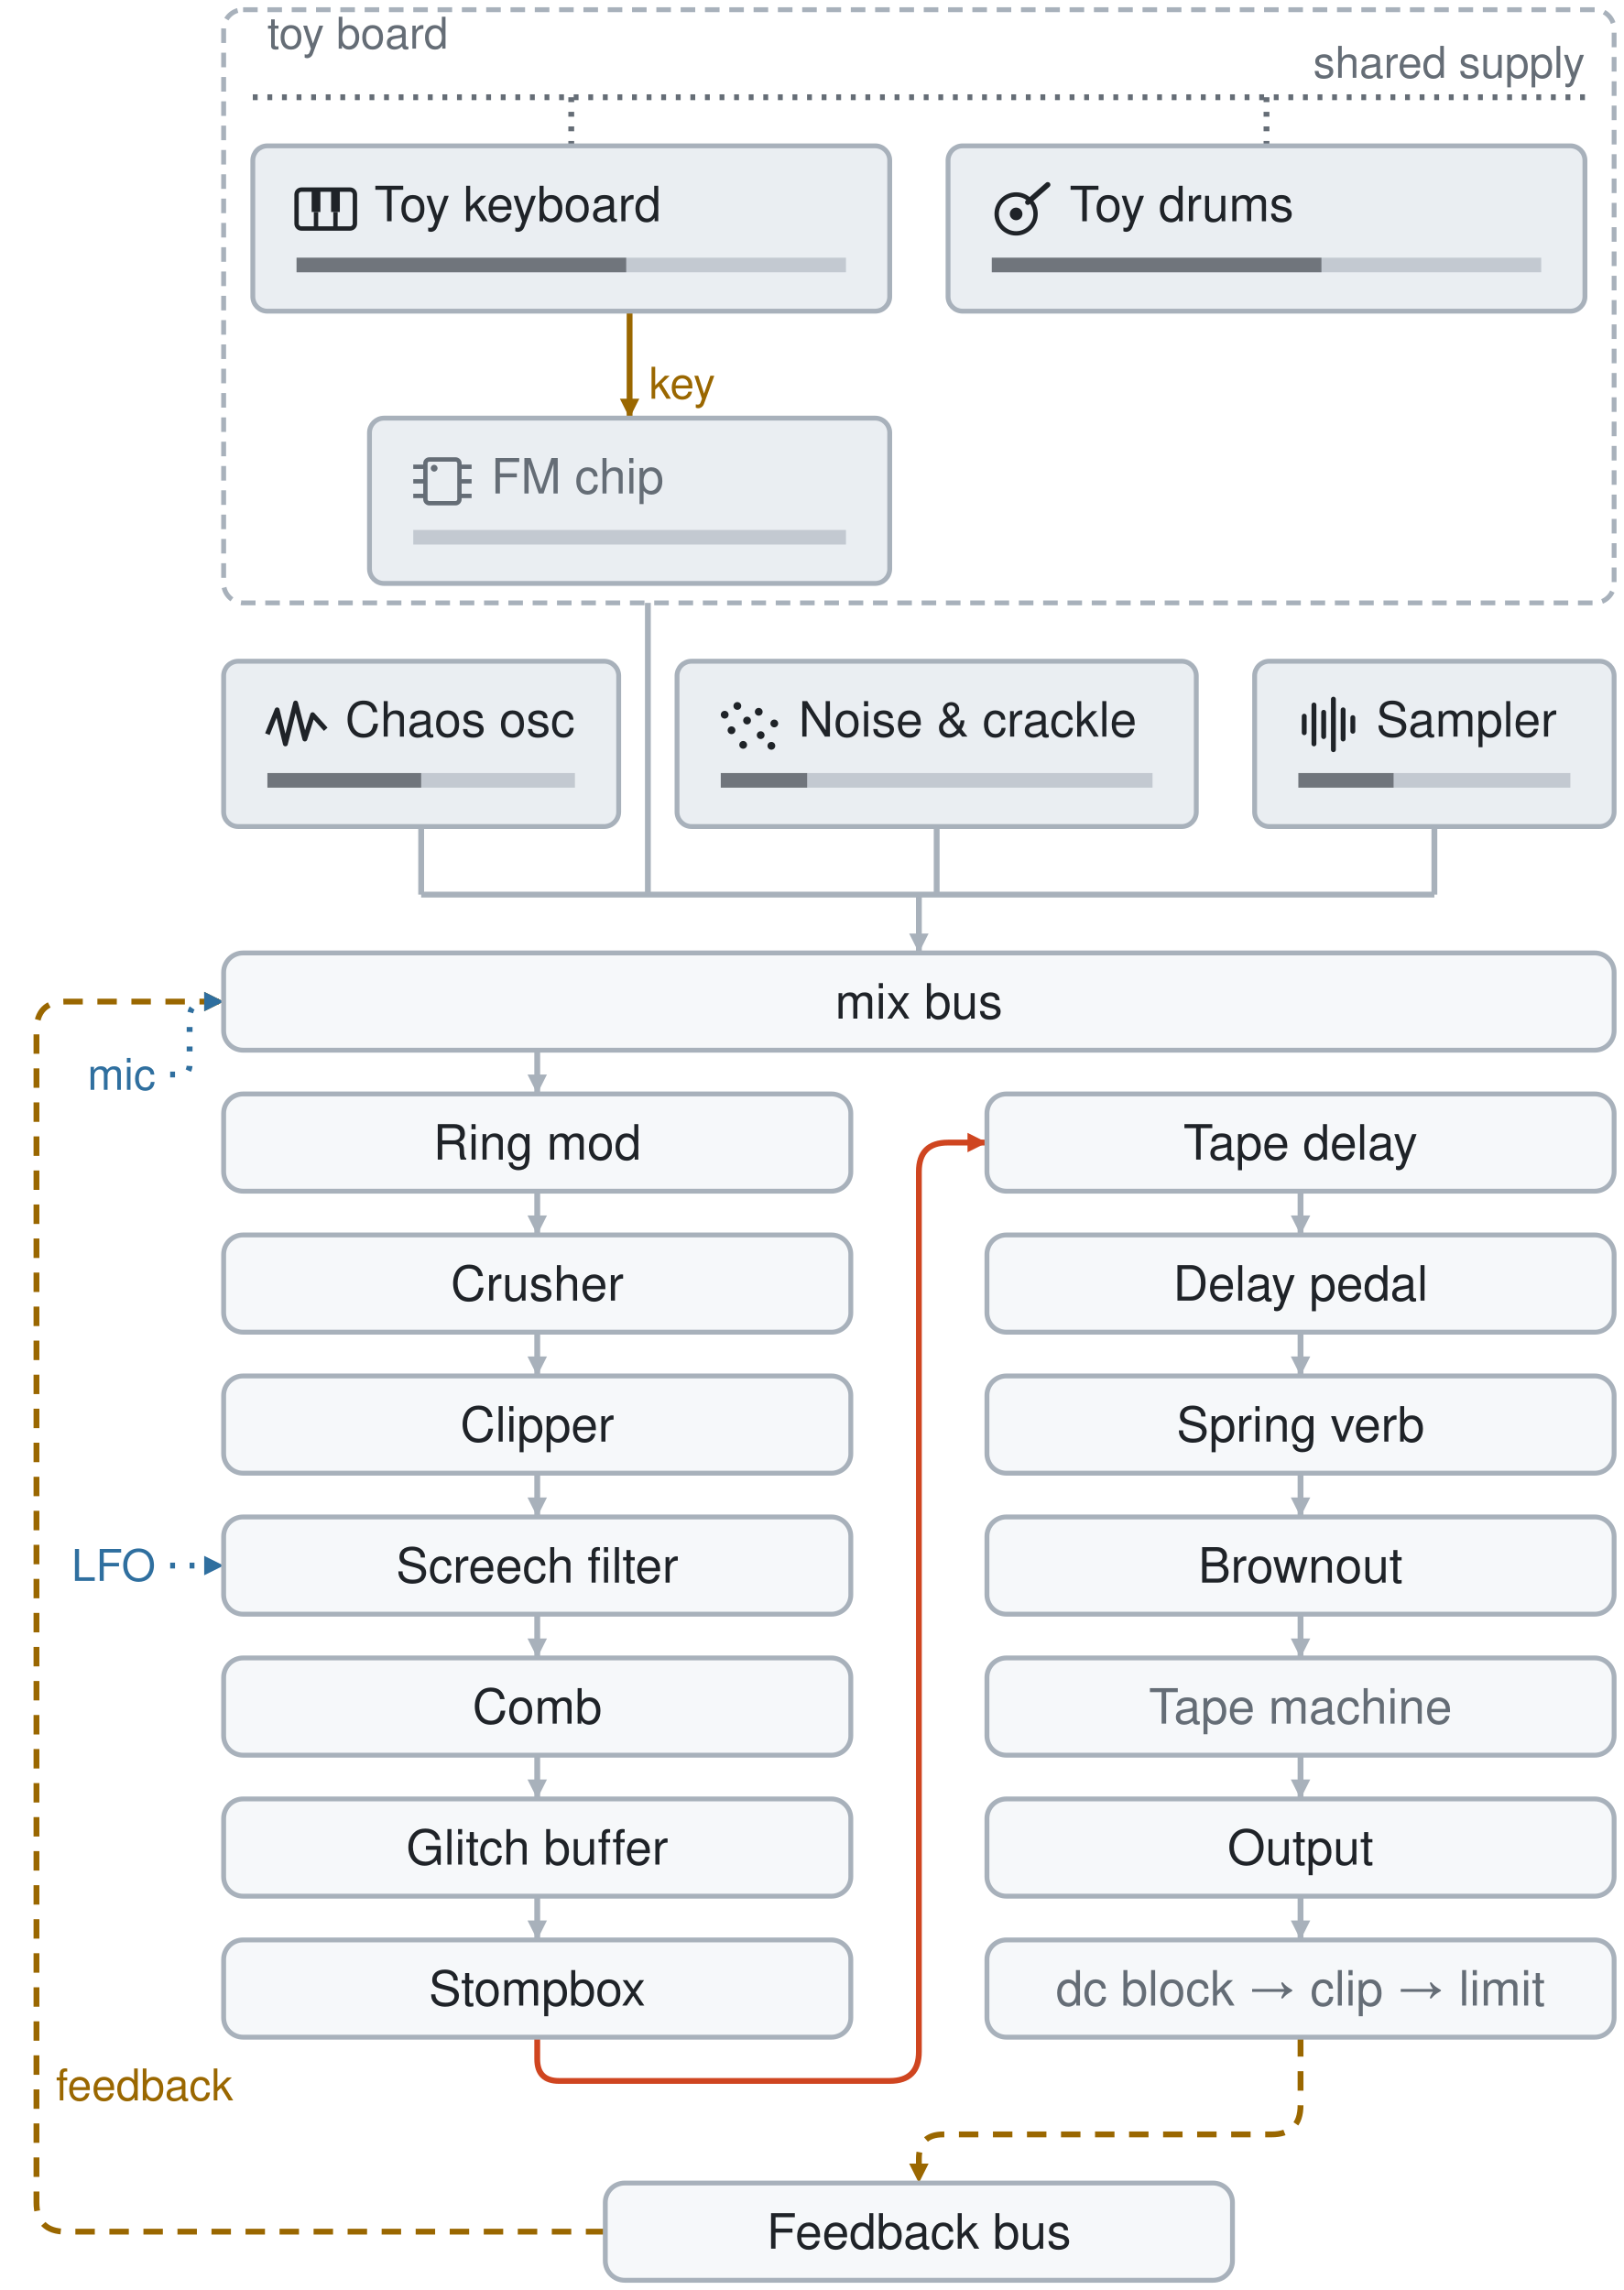
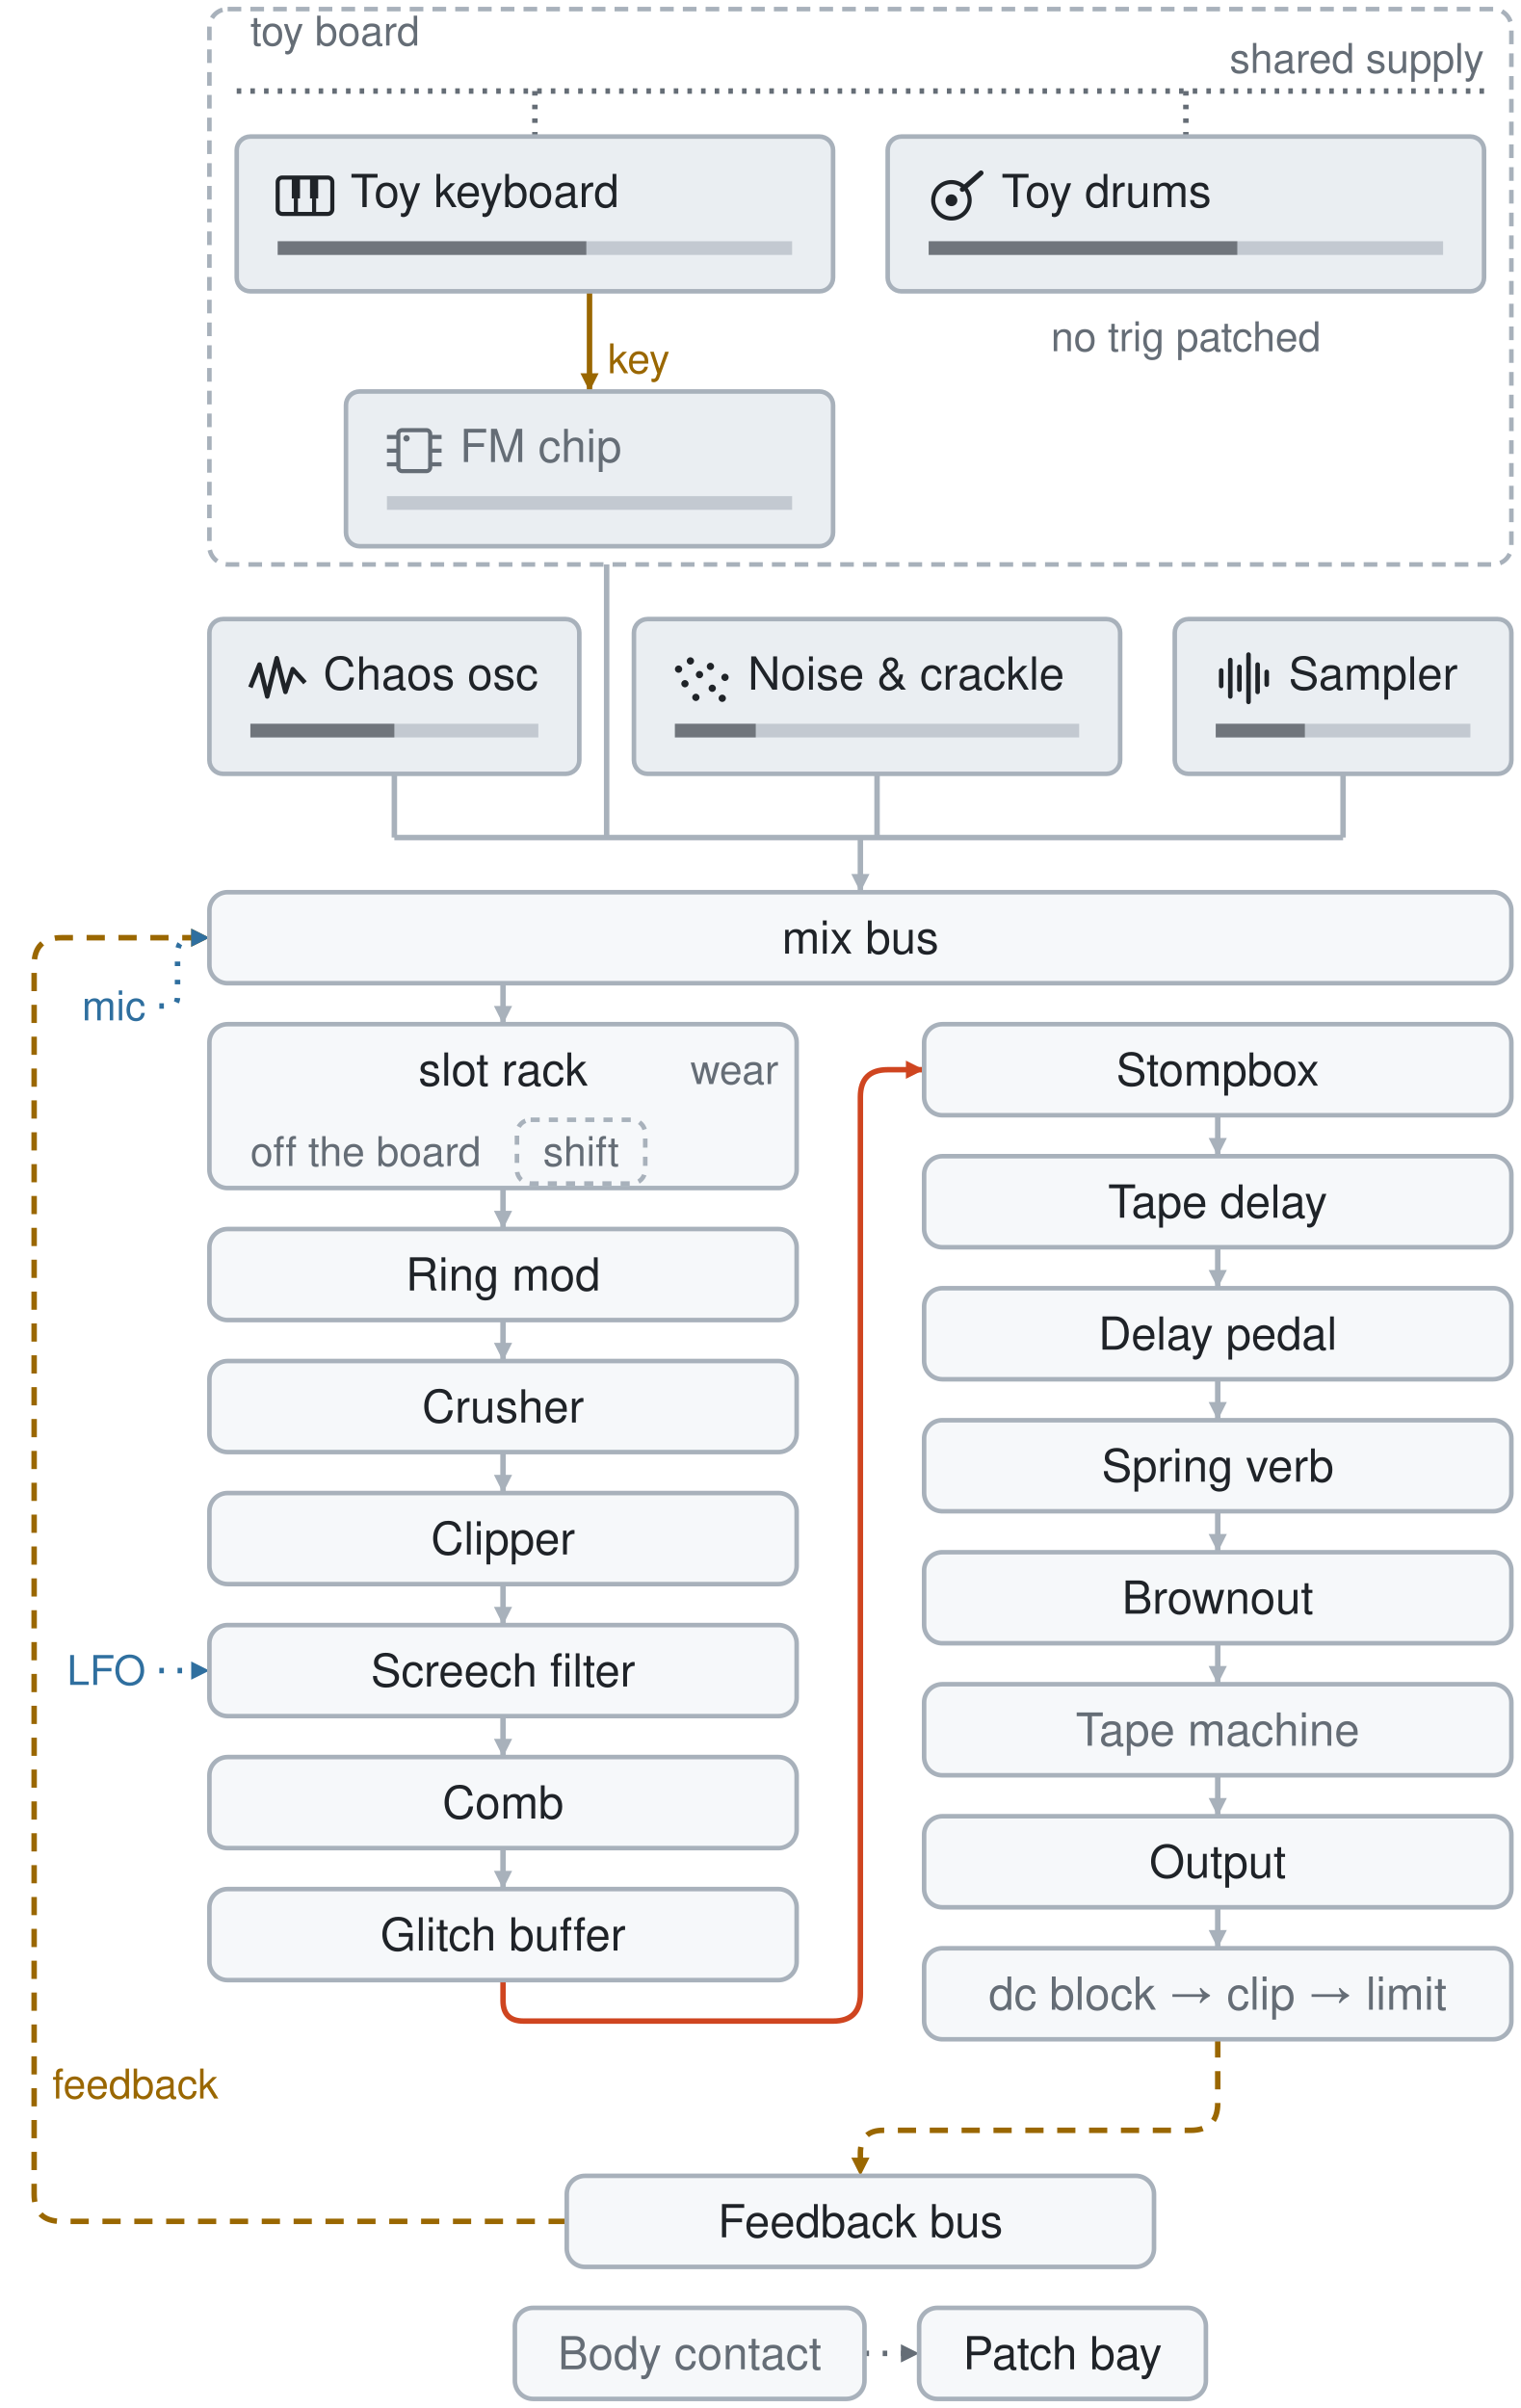
- <svg xmlns="http://www.w3.org/2000/svg" viewBox="0 0 334 471" width="334" height="471" font-family="Helvetica, Arial, sans-serif">
+ <svg xmlns="http://www.w3.org/2000/svg" viewBox="0 0 334 529" width="334" height="529" font-family="Helvetica, Arial, sans-serif">
  <g class="wire">
    <path class="line" d="M 52 20 L 326 20" fill="none" stroke="#656d76" stroke-width="1.2" stroke-dasharray="1 2" />
    <path class="head" d="" fill="#656d76" />
    <text x="326" y="16" fill="#656d76" font-size="9" text-anchor="end">shared supply</text>
  </g>
  <g class="wire">
    <path class="line" d="M 117.5 20 L 117.5 30" fill="none" stroke="#656d76" stroke-width="1.2" stroke-dasharray="1 2" />
    <path class="head" d="" fill="#656d76" />
  </g>
  <g class="wire">
    <path class="line" d="M 260.5 20 L 260.5 30" fill="none" stroke="#656d76" stroke-width="1.2" stroke-dasharray="1 2" />
    <path class="head" d="" fill="#656d76" />
  </g>
  <g class="wire">
    <path class="line" d="M 129.5 64 L 129.5 86" fill="none" stroke="#9a6700" stroke-width="1.2" />
    <path class="head" d="M 129.5 86 L 127.5 82 L 131.5 82 Z" fill="#9a6700" />
    <text x="133.5" y="82" fill="#9a6700" font-size="9" text-anchor="start">key</text>
  </g>
  <g class="wire">
    <path class="line" d="M 133.26 124 L 133.26 184" fill="none" stroke="#a8b1bb" stroke-width="1.2" />
    <path class="head" d="" fill="#a8b1bb" />
  </g>
  <g class="wire">
    <path class="line" d="M 86.63 170 L 86.63 184" fill="none" stroke="#a8b1bb" stroke-width="1.2" />
    <path class="head" d="" fill="#a8b1bb" />
  </g>
  <g class="wire">
    <path class="line" d="M 192.66 170 L 192.66 184" fill="none" stroke="#a8b1bb" stroke-width="1.2" />
    <path class="head" d="" fill="#a8b1bb" />
  </g>
  <g class="wire">
    <path class="line" d="M 295.03 170 L 295.03 184" fill="none" stroke="#a8b1bb" stroke-width="1.2" />
    <path class="head" d="" fill="#a8b1bb" />
  </g>
  <g class="wire">
    <path class="line" d="M 86.63 184 L 295.03 184" fill="none" stroke="#a8b1bb" stroke-width="1.2" />
    <path class="head" d="" fill="#a8b1bb" />
  </g>
  <g class="wire">
    <path class="line" d="M 189 184 L 189 196" fill="none" stroke="#a8b1bb" stroke-width="1.2" />
    <path class="head" d="M 189 196 L 187 192 L 191 192 Z" fill="#a8b1bb" />
  </g>
  <g class="wire">
    <path class="line" d="M 110.5 216 L 110.5 225" fill="none" stroke="#a8b1bb" stroke-width="1.2" />
    <path class="head" d="M 110.5 225 L 108.5 221 L 112.5 221 Z" fill="#a8b1bb" />
  </g>
  <g class="wire">
-     <path class="line" d="M 110.5 245 L 110.5 254" fill="none" stroke="#a8b1bb" stroke-width="1.2" />
-     <path class="head" d="M 110.5 254 L 108.5 250 L 112.5 250 Z" fill="#a8b1bb" />
-   </g>
-   <g class="wire">
-     <path class="line" d="M 110.5 274 L 110.5 283" fill="none" stroke="#a8b1bb" stroke-width="1.2" />
-     <path class="head" d="M 110.5 283 L 108.5 279 L 112.5 279 Z" fill="#a8b1bb" />
-   </g>
-   <g class="wire">
-     <path class="line" d="M 110.5 303 L 110.5 312" fill="none" stroke="#a8b1bb" stroke-width="1.2" />
-     <path class="head" d="M 110.5 312 L 108.5 308 L 112.5 308 Z" fill="#a8b1bb" />
-   </g>
-   <g class="wire">
-     <path class="line" d="M 110.5 332 L 110.5 341" fill="none" stroke="#a8b1bb" stroke-width="1.2" />
-     <path class="head" d="M 110.5 341 L 108.5 337 L 112.5 337 Z" fill="#a8b1bb" />
-   </g>
-   <g class="wire">
-     <path class="line" d="M 110.5 361 L 110.5 370" fill="none" stroke="#a8b1bb" stroke-width="1.2" />
-     <path class="head" d="M 110.5 370 L 108.5 366 L 112.5 366 Z" fill="#a8b1bb" />
-   </g>
-   <g class="wire">
-     <path class="line" d="M 110.5 390 L 110.5 399" fill="none" stroke="#a8b1bb" stroke-width="1.2" />
-     <path class="head" d="M 110.5 399 L 108.5 395 L 112.5 395 Z" fill="#a8b1bb" />
+     <path class="line" d="M 110.5 261 L 110.5 270" fill="none" stroke="#a8b1bb" stroke-width="1.2" />
+     <path class="head" d="M 110.5 270 L 108.5 266 L 112.5 266 Z" fill="#a8b1bb" />
+   </g>
+   <g class="wire">
+     <path class="line" d="M 110.5 290 L 110.5 299" fill="none" stroke="#a8b1bb" stroke-width="1.2" />
+     <path class="head" d="M 110.5 299 L 108.5 295 L 112.5 295 Z" fill="#a8b1bb" />
+   </g>
+   <g class="wire">
+     <path class="line" d="M 110.5 319 L 110.5 328" fill="none" stroke="#a8b1bb" stroke-width="1.2" />
+     <path class="head" d="M 110.5 328 L 108.5 324 L 112.5 324 Z" fill="#a8b1bb" />
+   </g>
+   <g class="wire">
+     <path class="line" d="M 110.5 348 L 110.5 357" fill="none" stroke="#a8b1bb" stroke-width="1.2" />
+     <path class="head" d="M 110.5 357 L 108.5 353 L 112.5 353 Z" fill="#a8b1bb" />
+   </g>
+   <g class="wire">
+     <path class="line" d="M 110.5 377 L 110.5 386" fill="none" stroke="#a8b1bb" stroke-width="1.2" />
+     <path class="head" d="M 110.5 386 L 108.5 382 L 112.5 382 Z" fill="#a8b1bb" />
+   </g>
+   <g class="wire">
+     <path class="line" d="M 110.5 406 L 110.5 415" fill="none" stroke="#a8b1bb" stroke-width="1.2" />
+     <path class="head" d="M 110.5 415 L 108.5 411 L 112.5 411 Z" fill="#a8b1bb" />
  </g>
  <g class="wire">
    <path class="line" d="M 267.5 245 L 267.5 254" fill="none" stroke="#a8b1bb" stroke-width="1.2" />
    <path class="head" d="M 267.5 254 L 265.5 250 L 269.5 250 Z" fill="#a8b1bb" />
  </g>
  <g class="wire">
    <path class="line" d="M 267.5 274 L 267.5 283" fill="none" stroke="#a8b1bb" stroke-width="1.2" />
    <path class="head" d="M 267.5 283 L 265.5 279 L 269.5 279 Z" fill="#a8b1bb" />
  </g>
  <g class="wire">
    <path class="line" d="M 267.5 303 L 267.5 312" fill="none" stroke="#a8b1bb" stroke-width="1.2" />
    <path class="head" d="M 267.5 312 L 265.5 308 L 269.5 308 Z" fill="#a8b1bb" />
  </g>
  <g class="wire">
    <path class="line" d="M 267.5 332 L 267.5 341" fill="none" stroke="#a8b1bb" stroke-width="1.2" />
    <path class="head" d="M 267.5 341 L 265.5 337 L 269.5 337 Z" fill="#a8b1bb" />
  </g>
  <g class="wire">
    <path class="line" d="M 267.5 361 L 267.5 370" fill="none" stroke="#a8b1bb" stroke-width="1.2" />
    <path class="head" d="M 267.5 370 L 265.5 366 L 269.5 366 Z" fill="#a8b1bb" />
  </g>
  <g class="wire">
    <path class="line" d="M 267.5 390 L 267.5 399" fill="none" stroke="#a8b1bb" stroke-width="1.2" />
    <path class="head" d="M 267.5 399 L 265.5 395 L 269.5 395 Z" fill="#a8b1bb" />
  </g>
  <g class="wire">
-     <path class="line" d="M 110.5 419 L 110.5 423.5 Q 110.5 428 115 428 L 183 428 Q 189 428 189 422 L 189 241 Q 189 235 195 235 L 203 235" fill="none" stroke="#cf4520" stroke-width="1.2" />
+     <path class="line" d="M 267.5 419 L 267.5 428" fill="none" stroke="#a8b1bb" stroke-width="1.2" />
+     <path class="head" d="M 267.5 428 L 265.5 424 L 269.5 424 Z" fill="#a8b1bb" />
+   </g>
+   <g class="wire">
+     <path class="line" d="M 110.5 435 L 110.5 439.5 Q 110.5 444 115 444 L 183 444 Q 189 444 189 438 L 189 241 Q 189 235 195 235 L 203 235" fill="none" stroke="#cf4520" stroke-width="1.2" />
    <path class="head" d="M 203 235 L 199 237 L 199 233 Z" fill="#cf4520" />
  </g>
  <g class="wire">
-     <path class="line" d="M 267.5 419 L 267.5 433 Q 267.5 439 261.5 439 L 194 439 Q 189 439 189 444 L 189 449" fill="none" stroke="#9a6700" stroke-width="1.2" stroke-dasharray="4 3" />
-     <path class="head" d="M 189 449 L 187 445 L 191 445 Z" fill="#9a6700" />
-   </g>
-   <g class="wire">
-     <path class="line" d="M 124.5 459 L 13.5 459 Q 7.5 459 7.5 453 L 7.5 212 Q 7.5 206 13.5 206 L 46 206" fill="none" stroke="#9a6700" stroke-width="1.2" stroke-dasharray="4 3" />
+     <path class="line" d="M 267.5 448 L 267.5 462 Q 267.5 468 261.5 468 L 194 468 Q 189 468 189 473 L 189 478" fill="none" stroke="#9a6700" stroke-width="1.2" stroke-dasharray="4 3" />
+     <path class="head" d="M 189 478 L 187 474 L 191 474 Z" fill="#9a6700" />
+   </g>
+   <g class="wire">
+     <path class="line" d="M 124.5 488 L 13.5 488 Q 7.5 488 7.5 482 L 7.5 212 Q 7.5 206 13.5 206 L 46 206" fill="none" stroke="#9a6700" stroke-width="1.2" stroke-dasharray="4 3" />
    <path class="head" d="M 46 206 L 42 208 L 42 204 Z" fill="#9a6700" />
-     <text x="11.5" y="432" fill="#9a6700" font-size="9" text-anchor="start">feedback</text>
+     <text x="11.5" y="461" fill="#9a6700" font-size="9" text-anchor="start">feedback</text>
+   </g>
+   <g class="wire">
+     <path class="line" d="M 189.9 517 L 201.9 517" fill="none" stroke="#656d76" stroke-width="1.2" stroke-dasharray="1 3" />
+     <path class="head" d="M 201.9 517 L 197.9 519 L 197.9 515 Z" fill="#656d76" />
  </g>
  <g class="wire">
    <path class="line" d="M 35 221 L 37 221 Q 39 221 39 219 L 39 209.5 Q 39 206 42.5 206 L 46 206" fill="none" stroke="#2f6f9f" stroke-width="1.2" stroke-dasharray="1 3" />
    <path class="head" d="M 46 206 L 42 208 L 42 204 Z" fill="#2f6f9f" />
  </g>
  <g class="wire">
-     <path class="line" d="M 35 322 L 46 322" fill="none" stroke="#2f6f9f" stroke-width="1.2" stroke-dasharray="1 3" />
-     <path class="head" d="M 46 322 L 42 324 L 42 320 Z" fill="#2f6f9f" />
+     <path class="line" d="M 35 367 L 46 367" fill="none" stroke="#2f6f9f" stroke-width="1.2" stroke-dasharray="1 3" />
+     <path class="head" d="M 46 367 L 42 369 L 42 365 Z" fill="#2f6f9f" />
  </g>
  <g class="node">
    <rect x="46" y="2" width="286" height="122" rx="4" fill="none" stroke="#a8b1bb" stroke-dasharray="3 2" />
    <text x="55" y="10" fill="#656d76" font-size="9" text-anchor="start">toy board</text>
  </g>
  <g class="node">
    <rect class="box" x="52" y="30" width="131" height="34" rx="3" fill="#eaeef2" stroke="#a8b1bb" stroke-width="1" />
    <g class="glyph">
      <rect x="61" y="39" width="12" height="8" rx="1" fill="none" stroke="#1f2328" stroke-width="0.9" />
      <path d="M 65 43.6 V 47 M 69 43.6 V 47" stroke="#1f2328" stroke-width="0.9" />
      <rect x="64.1" y="39" width="1.8" height="4.6" fill="#1f2328" />
      <rect x="68.1" y="39" width="1.8" height="4.6" fill="#1f2328" />
    </g>
    <text x="77" y="45.5" fill="#1f2328" font-size="10" text-anchor="start">Toy keyboard</text>
    <rect x="61" y="53" width="113" height="3" fill="#a8b1bb" fill-opacity="0.6" />
    <rect x="61" y="53" width="67.8" height="3" fill="#1f2328" fill-opacity="0.5" />
  </g>
  <g class="node">
    <rect class="box" x="195" y="30" width="131" height="34" rx="3" fill="#eaeef2" stroke="#a8b1bb" stroke-width="1" />
    <g class="glyph">
      <circle cx="209" cy="44" r="4" fill="none" stroke="#1f2328" stroke-width="0.9" />
      <circle cx="209" cy="44" r="1.3" fill="#1f2328" />
      <path d="M 215.5 38 L 211.4 41.6" stroke="#1f2328" stroke-width="1.1" stroke-linecap="round" />
    </g>
    <text x="220" y="45.5" fill="#1f2328" font-size="10" text-anchor="start">Toy drums</text>
    <rect x="204" y="53" width="113" height="3" fill="#a8b1bb" fill-opacity="0.6" />
    <rect x="204" y="53" width="67.8" height="3" fill="#1f2328" fill-opacity="0.5" />
  </g>
  <g class="node">
    <rect class="box" x="76" y="86" width="107" height="34" rx="3" fill="#eaeef2" stroke="#a8b1bb" stroke-width="1" />
    <g class="glyph">
      <rect x="87.5" y="94.5" width="7" height="9" rx="0.8" fill="none" stroke="#656d76" stroke-width="0.9" />
      <path d="M 85 96 h 2.5 M 94.5 96 h 2.5 M 85 99 h 2.5 M 94.5 99 h 2.5 M 85 102 h 2.5 M 94.5 102 h 2.5" stroke="#656d76" stroke-width="0.9" />
      <circle cx="89.3" cy="96.3" r="0.7" fill="#656d76" />
    </g>
    <text x="101" y="101.5" fill="#656d76" font-size="10" text-anchor="start">FM chip</text>
    <rect x="85" y="109" width="89" height="3" fill="#a8b1bb" fill-opacity="0.6" />
  </g>
  <g class="node">
    <rect class="box" x="46" y="136" width="81.255" height="34" rx="3" fill="#eaeef2" stroke="#a8b1bb" stroke-width="1" />
    <g class="glyph">
      <path d="M 55 151 L 57 146 L 58.7 153 L 60.8 144.6 L 62.7 152 L 64.3 147 L 67 150" fill="none" stroke="#1f2328" stroke-width="1" stroke-linejoin="round" />
    </g>
    <text x="71" y="151.5" fill="#1f2328" font-size="10" text-anchor="start">Chaos osc</text>
    <rect x="55" y="159" width="63.255" height="3" fill="#a8b1bb" fill-opacity="0.6" />
    <rect x="55" y="159" width="31.628" height="3" fill="#1f2328" fill-opacity="0.5" />
  </g>
  <g class="node">
    <rect class="box" x="139.255" y="136" width="106.804" height="34" rx="3" fill="#eaeef2" stroke="#a8b1bb" stroke-width="1" />
    <g class="glyph">
      <path d="M 149.055 146.2 a 0.8 0.8 0 1 0 0.01 0 M 151.655 144.4 a 0.8 0.8 0 1 0 0.01 0 M 150.455 149.4 a 0.8 0.8 0 1 0 0.01 0 M 153.655 147.4 a 0.8 0.8 0 1 0 0.01 0 M 152.855 152.4 a 0.8 0.8 0 1 0 0.01 0 M 156.055 145.6 a 0.8 0.8 0 1 0 0.01 0 M 156.455 150.4 a 0.8 0.8 0 1 0 0.01 0 M 159.255 148 a 0.8 0.8 0 1 0 0.01 0 M 158.655 152.6 a 0.8 0.8 0 1 0 0.01 0" fill="#1f2328" />
    </g>
    <text x="164.255" y="151.5" fill="#1f2328" font-size="10" text-anchor="start">Noise &amp; crackle</text>
    <rect x="148.255" y="159" width="88.804" height="3" fill="#a8b1bb" fill-opacity="0.6" />
    <rect x="148.255" y="159" width="17.761" height="3" fill="#1f2328" fill-opacity="0.5" />
  </g>
  <g class="node">
    <rect class="box" x="258.059" y="136" width="73.941" height="34" rx="3" fill="#eaeef2" stroke="#a8b1bb" stroke-width="1" />
    <g class="glyph">
      <path d="M 268.259 147.3 v 3.4 M 270.259 145 v 8 M 272.259 146.5 v 5 M 274.259 143.8 v 10.4 M 276.259 146 v 6 M 278.259 147.6 v 2.8" stroke="#1f2328" stroke-width="1" stroke-linecap="round" />
    </g>
    <text x="283.059" y="151.5" fill="#1f2328" font-size="10" text-anchor="start">Sampler</text>
    <rect x="267.059" y="159" width="55.941" height="3" fill="#a8b1bb" fill-opacity="0.6" />
    <rect x="267.059" y="159" width="19.579" height="3" fill="#1f2328" fill-opacity="0.5" />
  </g>
  <g class="node">
    <rect class="box" x="46" y="196" width="286" height="20" rx="4" fill="#f6f8fa" stroke="#a8b1bb" stroke-width="1" />
    <text x="189" y="209.5" fill="#1f2328" font-size="10" text-anchor="middle">mix bus</text>
  </g>
  <g class="node">
-     <rect class="box" x="46" y="225" width="129" height="20" rx="4" fill="#f6f8fa" stroke="#a8b1bb" stroke-width="1" />
-     <text x="110.5" y="238.5" fill="#1f2328" font-size="10" text-anchor="middle">Ring mod</text>
-   </g>
-   <g class="node">
-     <rect class="box" x="46" y="254" width="129" height="20" rx="4" fill="#f6f8fa" stroke="#a8b1bb" stroke-width="1" />
-     <text x="110.5" y="267.5" fill="#1f2328" font-size="10" text-anchor="middle">Crusher</text>
-   </g>
-   <g class="node">
-     <rect class="box" x="46" y="283" width="129" height="20" rx="4" fill="#f6f8fa" stroke="#a8b1bb" stroke-width="1" />
-     <text x="110.5" y="296.5" fill="#1f2328" font-size="10" text-anchor="middle">Clipper</text>
-   </g>
-   <g class="node">
-     <rect class="box" x="46" y="312" width="129" height="20" rx="4" fill="#f6f8fa" stroke="#a8b1bb" stroke-width="1" />
-     <text x="110.5" y="325.5" fill="#1f2328" font-size="10" text-anchor="middle">Screech filter</text>
-   </g>
-   <g class="node">
-     <rect class="box" x="46" y="341" width="129" height="20" rx="4" fill="#f6f8fa" stroke="#a8b1bb" stroke-width="1" />
-     <text x="110.5" y="354.5" fill="#1f2328" font-size="10" text-anchor="middle">Comb</text>
-   </g>
-   <g class="node">
-     <rect class="box" x="46" y="370" width="129" height="20" rx="4" fill="#f6f8fa" stroke="#a8b1bb" stroke-width="1" />
-     <text x="110.5" y="383.5" fill="#1f2328" font-size="10" text-anchor="middle">Glitch buffer</text>
-   </g>
-   <g class="node">
-     <rect class="box" x="46" y="399" width="129" height="20" rx="4" fill="#f6f8fa" stroke="#a8b1bb" stroke-width="1" />
-     <text x="110.5" y="412.5" fill="#1f2328" font-size="10" text-anchor="middle">Stompbox</text>
+     <rect class="box" x="46" y="225" width="129" height="36" rx="4" fill="#f6f8fa" stroke="#a8b1bb" stroke-width="1" />
+     <text x="110.5" y="238.5" fill="#1f2328" font-size="10" text-anchor="middle">slot rack</text>
+   </g>
+   <g class="node">
+     <rect class="box" x="46" y="270" width="129" height="20" rx="4" fill="#f6f8fa" stroke="#a8b1bb" stroke-width="1" />
+     <text x="110.5" y="283.5" fill="#1f2328" font-size="10" text-anchor="middle">Ring mod</text>
+   </g>
+   <g class="node">
+     <rect class="box" x="46" y="299" width="129" height="20" rx="4" fill="#f6f8fa" stroke="#a8b1bb" stroke-width="1" />
+     <text x="110.5" y="312.5" fill="#1f2328" font-size="10" text-anchor="middle">Crusher</text>
+   </g>
+   <g class="node">
+     <rect class="box" x="46" y="328" width="129" height="20" rx="4" fill="#f6f8fa" stroke="#a8b1bb" stroke-width="1" />
+     <text x="110.5" y="341.5" fill="#1f2328" font-size="10" text-anchor="middle">Clipper</text>
+   </g>
+   <g class="node">
+     <rect class="box" x="46" y="357" width="129" height="20" rx="4" fill="#f6f8fa" stroke="#a8b1bb" stroke-width="1" />
+     <text x="110.5" y="370.5" fill="#1f2328" font-size="10" text-anchor="middle">Screech filter</text>
+   </g>
+   <g class="node">
+     <rect class="box" x="46" y="386" width="129" height="20" rx="4" fill="#f6f8fa" stroke="#a8b1bb" stroke-width="1" />
+     <text x="110.5" y="399.5" fill="#1f2328" font-size="10" text-anchor="middle">Comb</text>
+   </g>
+   <g class="node">
+     <rect class="box" x="46" y="415" width="129" height="20" rx="4" fill="#f6f8fa" stroke="#a8b1bb" stroke-width="1" />
+     <text x="110.5" y="428.5" fill="#1f2328" font-size="10" text-anchor="middle">Glitch buffer</text>
  </g>
  <g class="node">
    <rect class="box" x="203" y="225" width="129" height="20" rx="4" fill="#f6f8fa" stroke="#a8b1bb" stroke-width="1" />
-     <text x="267.5" y="238.5" fill="#1f2328" font-size="10" text-anchor="middle">Tape delay</text>
+     <text x="267.5" y="238.5" fill="#1f2328" font-size="10" text-anchor="middle">Stompbox</text>
  </g>
  <g class="node">
    <rect class="box" x="203" y="254" width="129" height="20" rx="4" fill="#f6f8fa" stroke="#a8b1bb" stroke-width="1" />
-     <text x="267.5" y="267.5" fill="#1f2328" font-size="10" text-anchor="middle">Delay pedal</text>
+     <text x="267.5" y="267.5" fill="#1f2328" font-size="10" text-anchor="middle">Tape delay</text>
  </g>
  <g class="node">
    <rect class="box" x="203" y="283" width="129" height="20" rx="4" fill="#f6f8fa" stroke="#a8b1bb" stroke-width="1" />
-     <text x="267.5" y="296.5" fill="#1f2328" font-size="10" text-anchor="middle">Spring verb</text>
+     <text x="267.5" y="296.5" fill="#1f2328" font-size="10" text-anchor="middle">Delay pedal</text>
  </g>
  <g class="node">
    <rect class="box" x="203" y="312" width="129" height="20" rx="4" fill="#f6f8fa" stroke="#a8b1bb" stroke-width="1" />
-     <text x="267.5" y="325.5" fill="#1f2328" font-size="10" text-anchor="middle">Brownout</text>
+     <text x="267.5" y="325.5" fill="#1f2328" font-size="10" text-anchor="middle">Spring verb</text>
  </g>
  <g class="node">
    <rect class="box" x="203" y="341" width="129" height="20" rx="4" fill="#f6f8fa" stroke="#a8b1bb" stroke-width="1" />
-     <text x="267.5" y="354.5" fill="#656d76" font-size="10" text-anchor="middle">Tape machine</text>
+     <text x="267.5" y="354.5" fill="#1f2328" font-size="10" text-anchor="middle">Brownout</text>
  </g>
  <g class="node">
    <rect class="box" x="203" y="370" width="129" height="20" rx="4" fill="#f6f8fa" stroke="#a8b1bb" stroke-width="1" />
-     <text x="267.5" y="383.5" fill="#1f2328" font-size="10" text-anchor="middle">Output</text>
+     <text x="267.5" y="383.5" fill="#656d76" font-size="10" text-anchor="middle">Tape machine</text>
  </g>
  <g class="node">
    <rect class="box" x="203" y="399" width="129" height="20" rx="4" fill="#f6f8fa" stroke="#a8b1bb" stroke-width="1" />
-     <text x="267.5" y="412.5" fill="#656d76" font-size="10" text-anchor="middle">dc block → clip → limit</text>
-   </g>
-   <g class="node">
-     <rect class="box" x="124.5" y="449" width="129" height="20" rx="4" fill="#f6f8fa" stroke="#a8b1bb" stroke-width="1" />
-     <text x="189" y="462.5" fill="#1f2328" font-size="10" text-anchor="middle">Feedback bus</text>
+     <text x="267.5" y="412.5" fill="#1f2328" font-size="10" text-anchor="middle">Output</text>
+   </g>
+   <g class="node">
+     <rect class="box" x="203" y="428" width="129" height="20" rx="4" fill="#f6f8fa" stroke="#a8b1bb" stroke-width="1" />
+     <text x="267.5" y="441.5" fill="#656d76" font-size="10" text-anchor="middle">dc block → clip → limit</text>
+   </g>
+   <g class="node">
+     <rect class="box" x="124.5" y="478" width="129" height="20" rx="4" fill="#f6f8fa" stroke="#a8b1bb" stroke-width="1" />
+     <text x="189" y="491.5" fill="#1f2328" font-size="10" text-anchor="middle">Feedback bus</text>
+   </g>
+   <g class="node">
+     <rect class="box" x="113.1" y="507" width="76.8" height="20" rx="4" fill="#f6f8fa" stroke="#a8b1bb" stroke-width="1" />
+     <text x="151.5" y="520.5" fill="#656d76" font-size="10" text-anchor="middle">Body contact</text>
+   </g>
+   <g class="node">
+     <rect class="box" x="201.9" y="507" width="63" height="20" rx="4" fill="#f6f8fa" stroke="#a8b1bb" stroke-width="1" />
+     <text x="233.4" y="520.5" fill="#1f2328" font-size="10" text-anchor="middle">Patch bay</text>
+   </g>
+   <g class="node">
+     <rect class="box" x="113.56" y="246" width="28.18" height="14" rx="3" fill="none" stroke="#a8b1bb" stroke-dasharray="2 2" />
+     <text x="127.65" y="256.15" fill="#656d76" font-size="9" text-anchor="middle">shift</text>
+   </g>
+   <g class="tap">
+     <text x="55" y="256.15" fill="#656d76" font-size="9" text-anchor="start">off the board</text>
+   </g>
+   <g class="tap">
+     <text x="171" y="238.15" fill="#656d76" font-size="9" text-anchor="end">wear</text>
+   </g>
+   <g class="tap">
+     <text x="260.5" y="77.15" fill="#656d76" font-size="9" text-anchor="middle">no trig patched</text>
  </g>
  <g class="tap">
    <text x="32" y="224.15" fill="#2f6f9f" font-size="9" text-anchor="end">mic</text>
  </g>
  <g class="tap">
-     <text x="32" y="325.15" fill="#2f6f9f" font-size="9" text-anchor="end">LFO</text>
+     <text x="32" y="370.15" fill="#2f6f9f" font-size="9" text-anchor="end">LFO</text>
  </g>
</svg>
